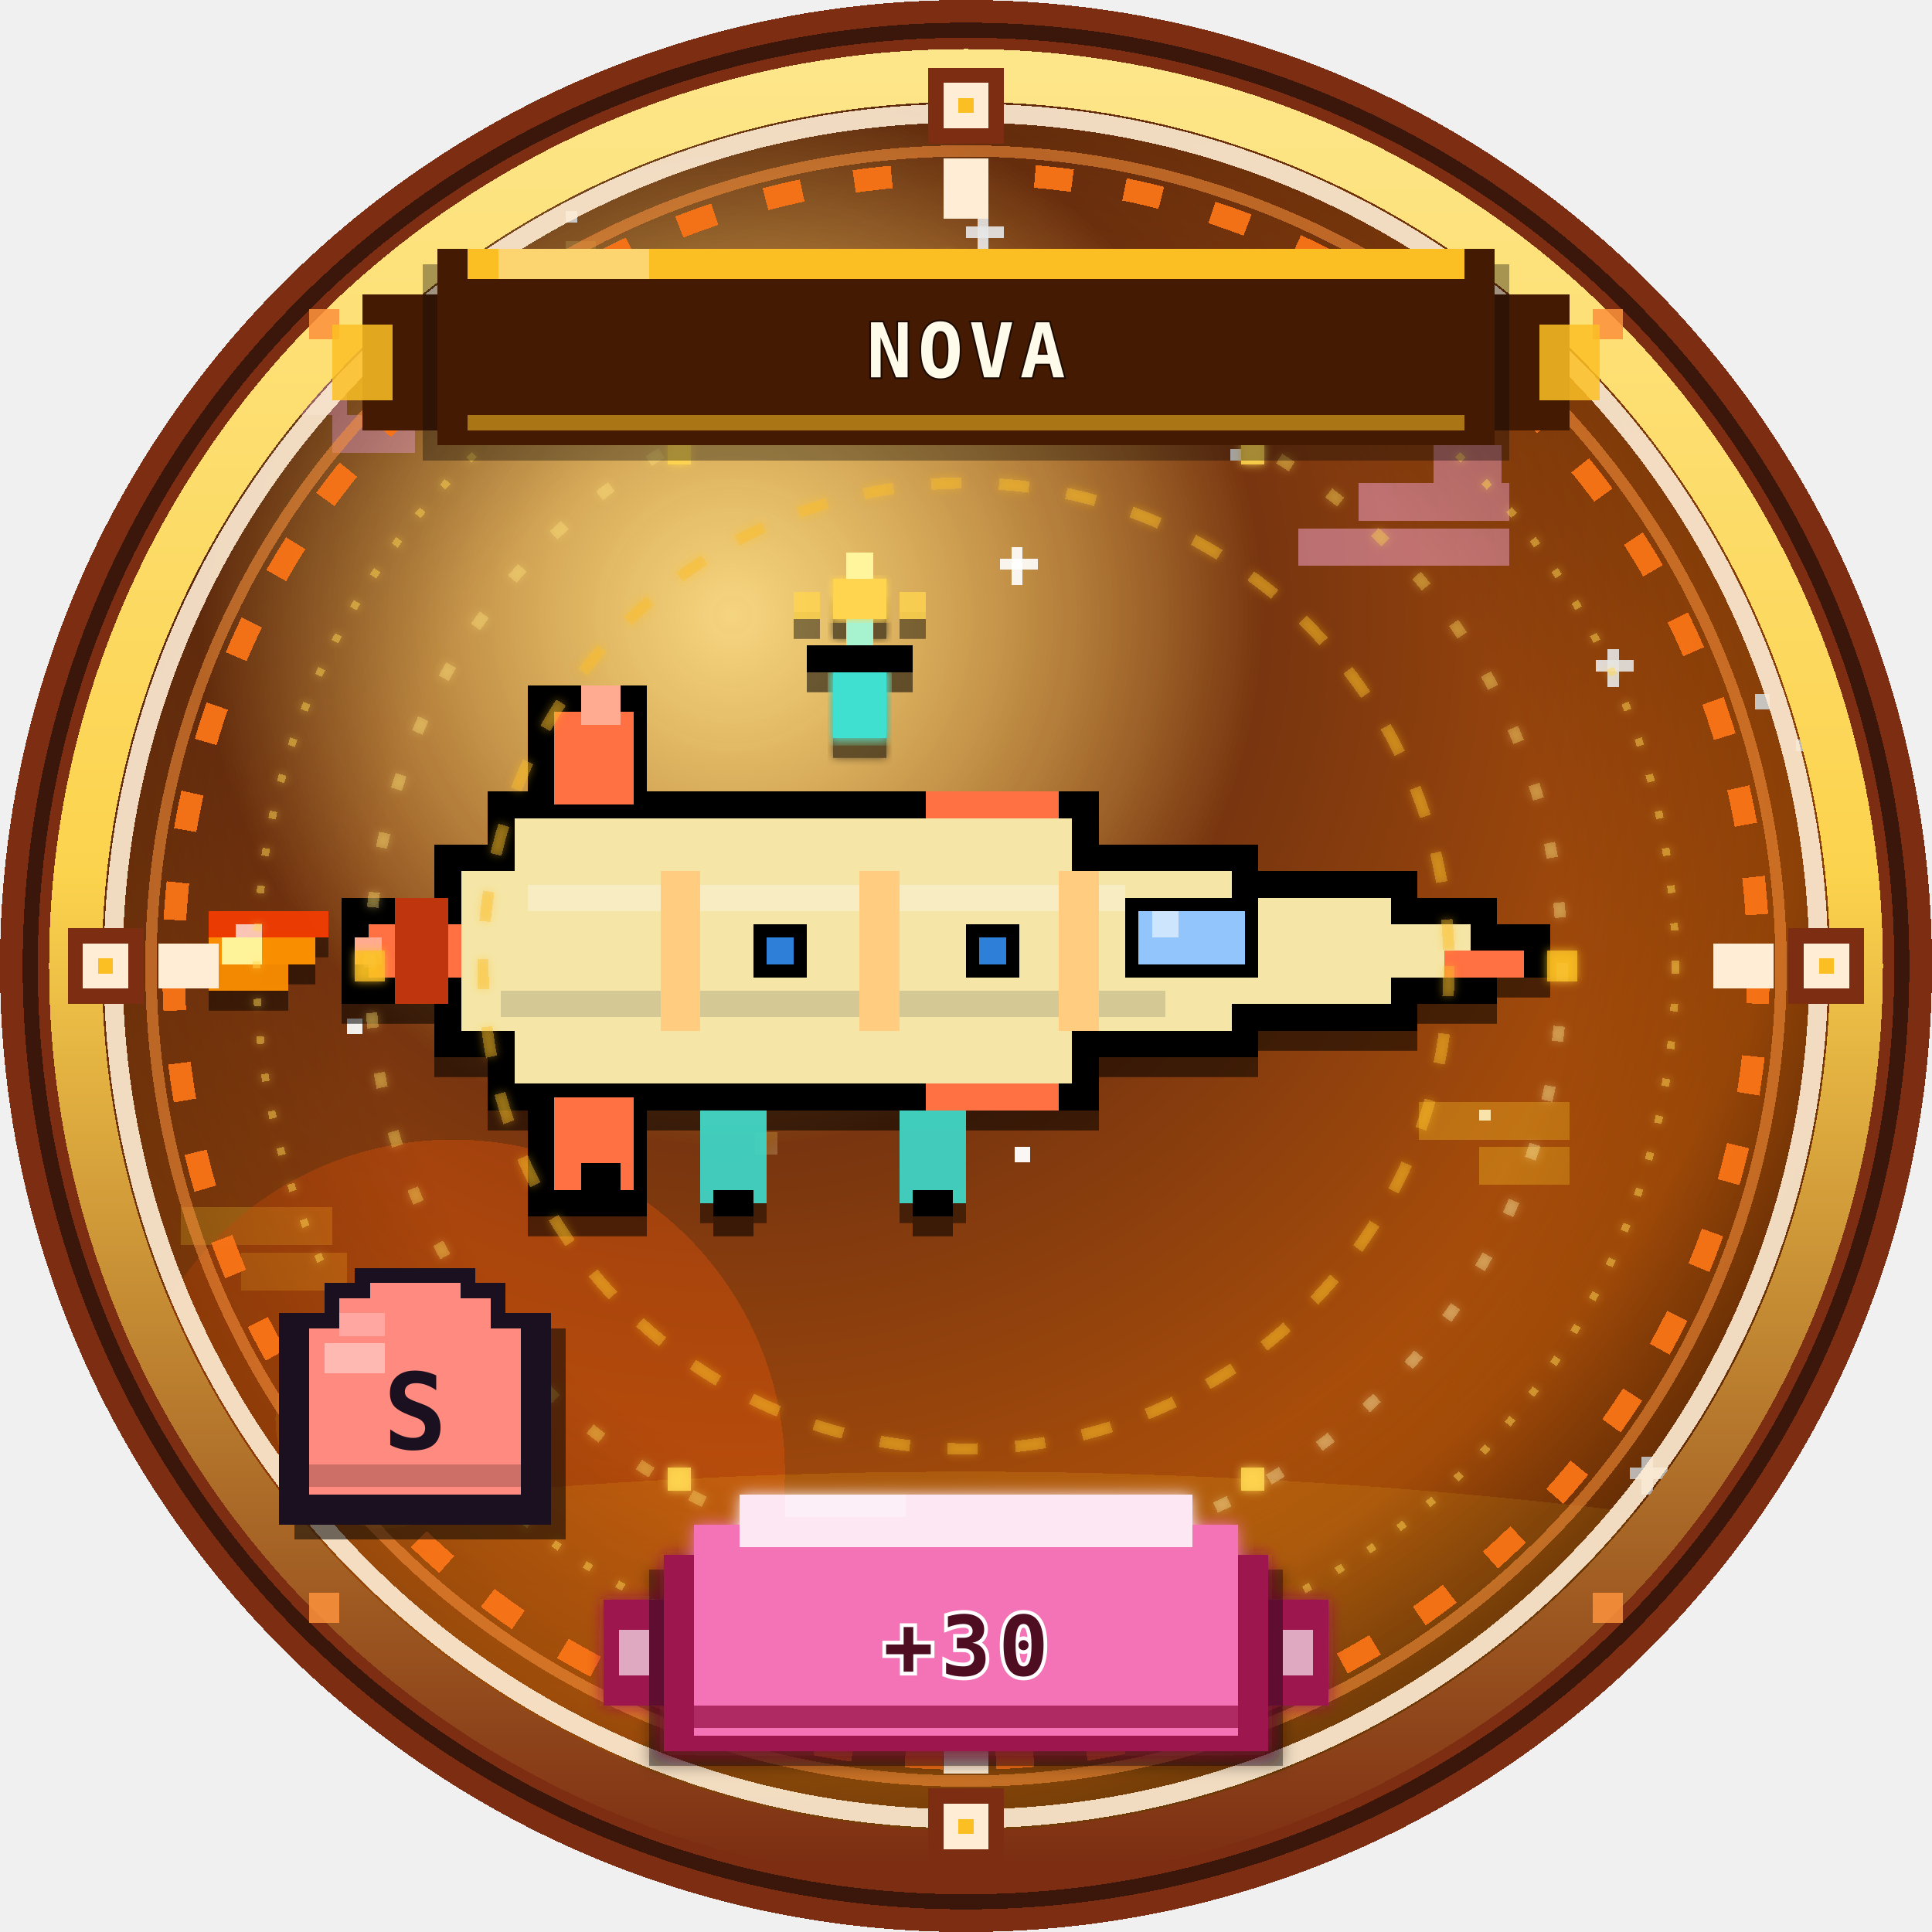
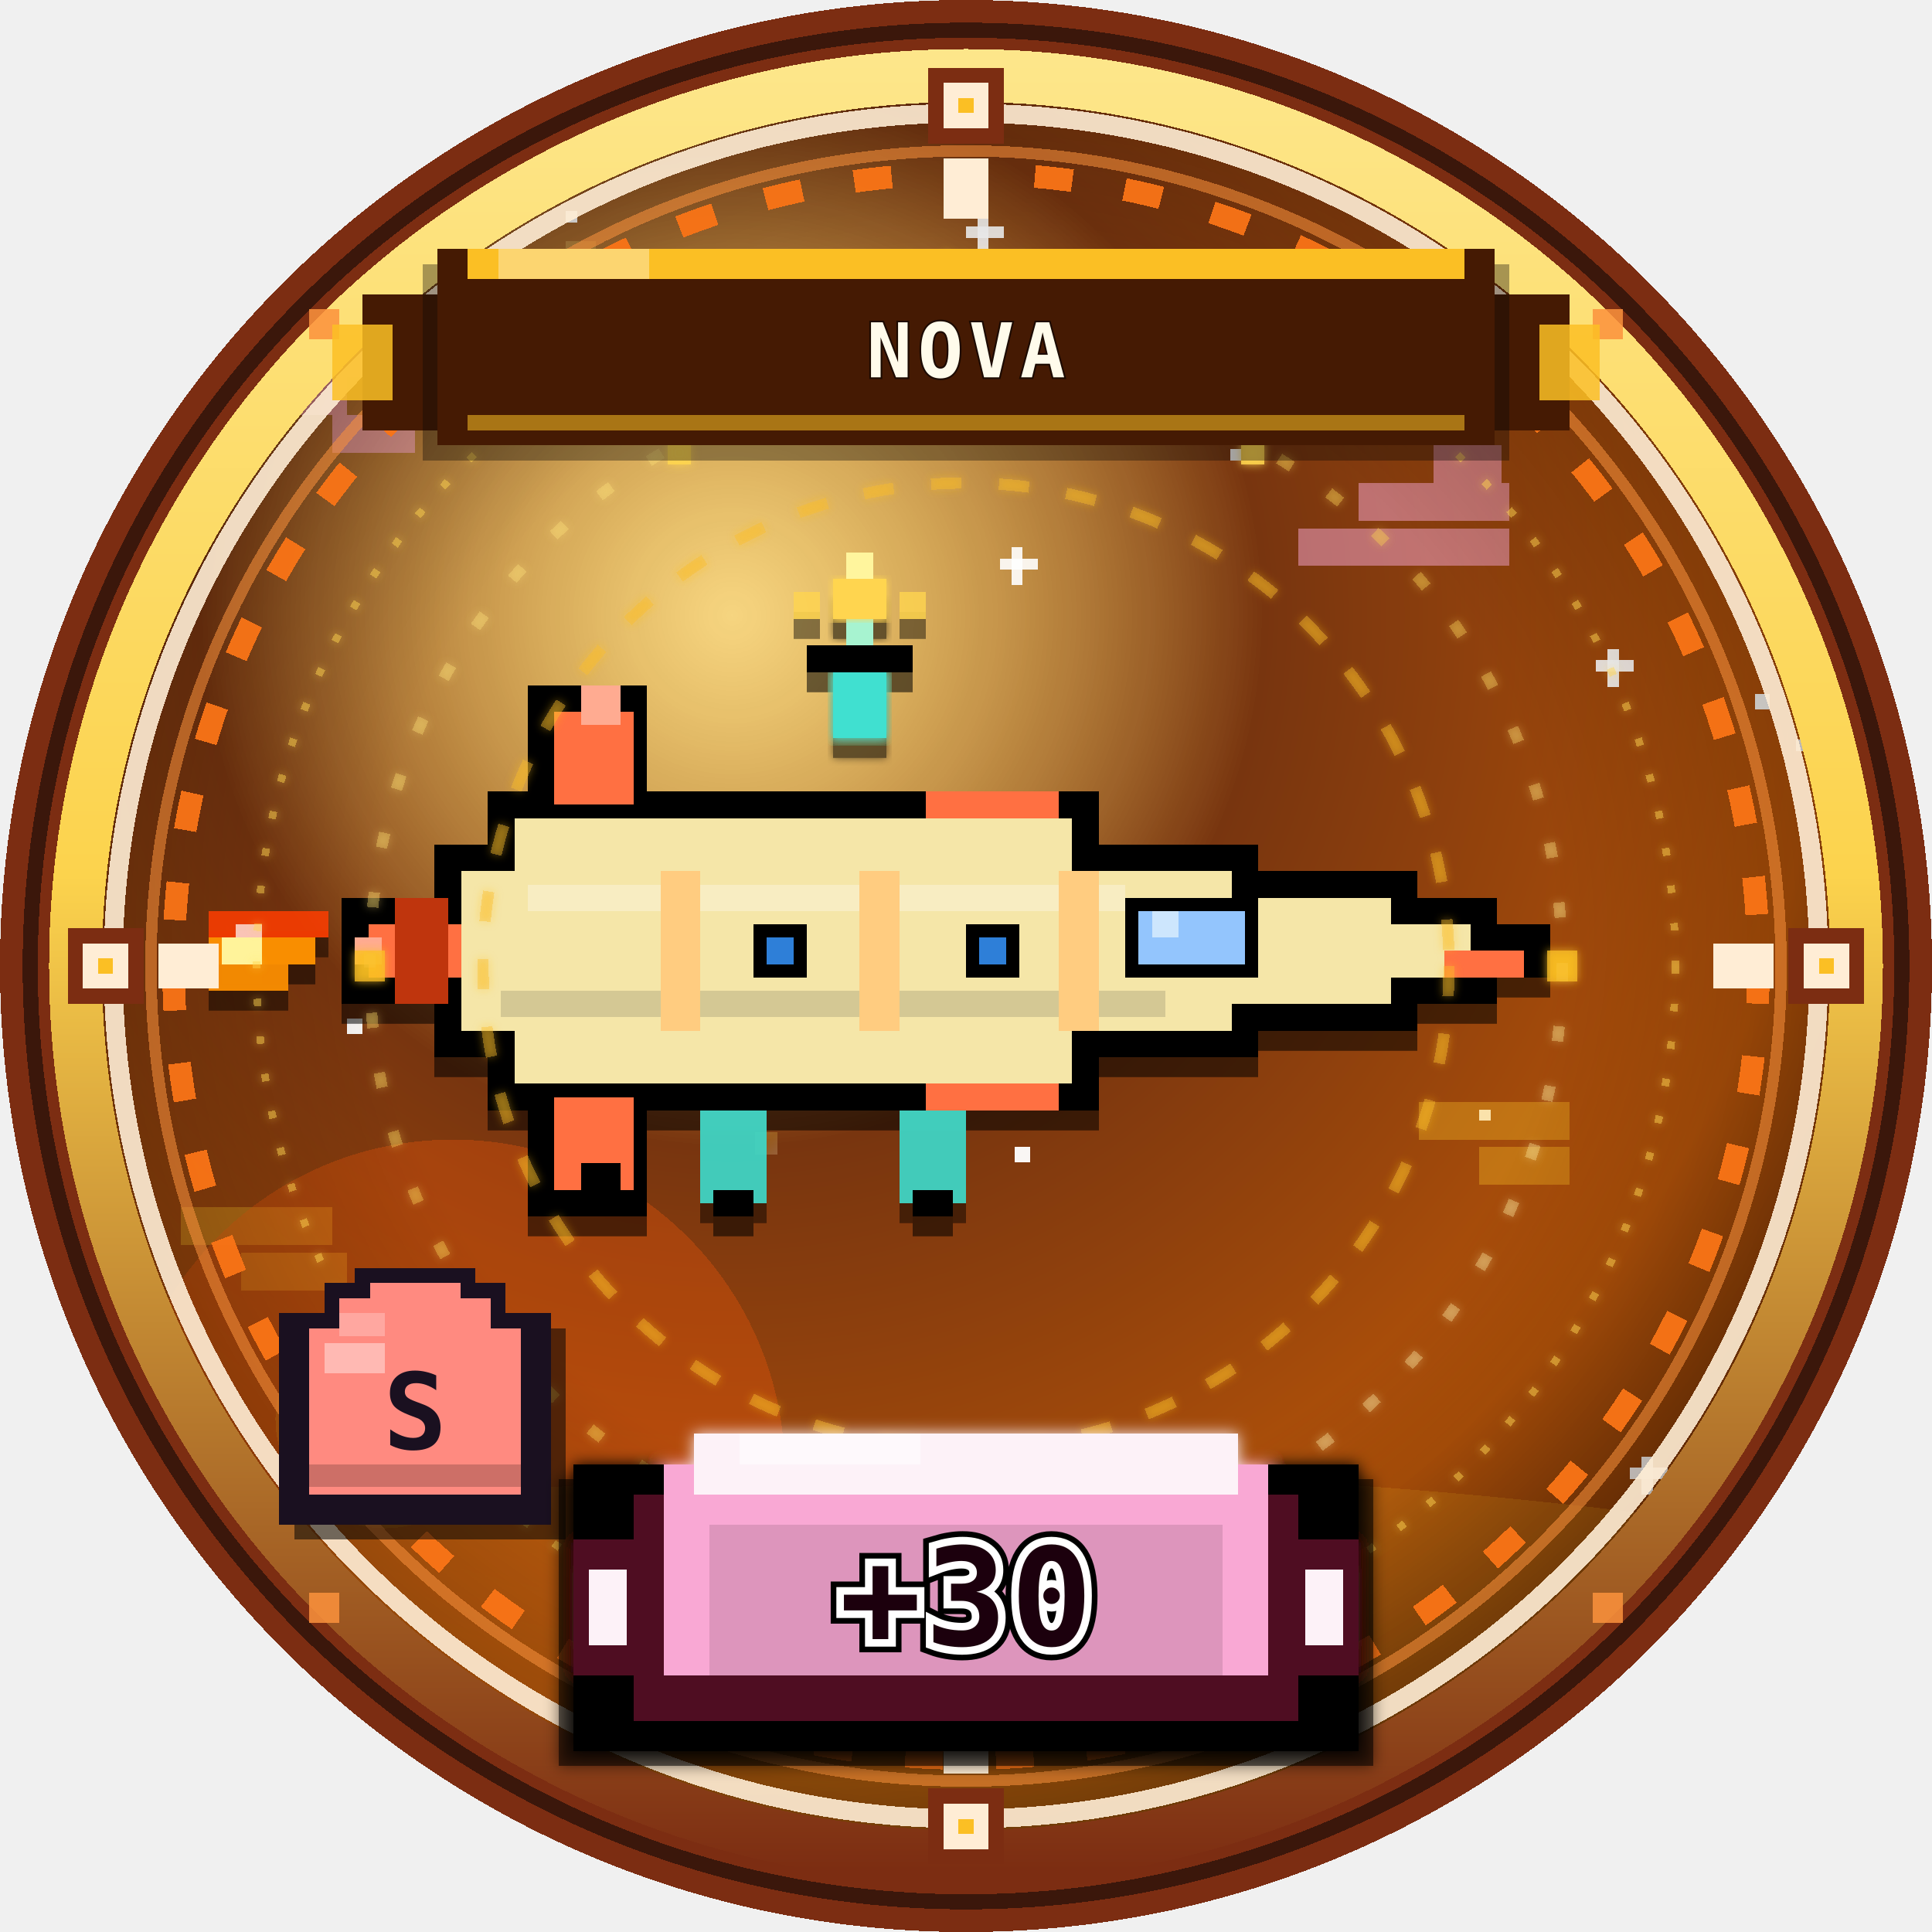
<svg xmlns="http://www.w3.org/2000/svg" viewBox="0 0 512 512" class="w-full h-full" shape-rendering="crispEdges">
  <defs>
    <radialGradient id="bg_badge_130" cx="38%" cy="32%" r="78%">
      <stop offset="0%" stop-color="#fbbf24" stop-opacity="0.55" />
      <stop offset="35%" stop-color="#78350f" />
      <stop offset="72%" stop-color="#b45309" />
      <stop offset="100%" stop-color="#451a03" />
    </radialGradient>
    <linearGradient id="hull_badge_130" x1="0%" y1="0%" x2="100%" y2="0%">
      <stop offset="0%" stop-color="#d4af37" />
      <stop offset="50%" stop-color="#fcf6ba" />
      <stop offset="100%" stop-color="#aa8822" />
    </linearGradient>
    <linearGradient id="frame_badge_130" x1="0%" y1="0%" x2="100%" y2="100%">
      <stop offset="0%" stop-color="#fde68a" />
      <stop offset="50%" stop-color="#fcd34d" />
      <stop offset="100%" stop-color="#fef3c7" />
    </linearGradient>
    <linearGradient id="rim_badge_130" x1="0%" y1="0%" x2="0%" y2="100%">
      <stop offset="0%" stop-color="#fde68a" />
      <stop offset="45%" stop-color="#fcd34d" />
      <stop offset="100%" stop-color="#7c2d12" />
    </linearGradient>
    <radialGradient id="vignette_badge_130" cx="50%" cy="48%" r="55%">
      <stop offset="55%" stop-color="#000000" stop-opacity="0" />
      <stop offset="100%" stop-color="#000000" stop-opacity="0.42" />
    </radialGradient>
    <filter id="shadow_badge_130" x="-50%" y="-50%" width="200%" height="200%">
      <feDropShadow dx="0" dy="6" stdDeviation="0" flood-color="#000" flood-opacity="0.55" />
    </filter>
    <filter id="glow_badge_130">
      <feGaussianBlur stdDeviation="1.2" result="blur" />
      <feComposite in="SourceGraphic" in2="blur" operator="over" />
    </filter>
    <filter id="text_glow_badge_130" x="-50%" y="-50%" width="200%" height="200%">
      <feGaussianBlur stdDeviation="2" result="blur" />
      <feMerge>
        <feMergeNode in="blur" />
        <feMergeNode in="SourceGraphic" />
      </feMerge>
    </filter>
    <clipPath id="clip_badge_130">
      <circle cx="256" cy="256" r="236" />
    </clipPath>
  </defs>
  <g clip-path="url(#clip_badge_130)">
    <rect width="512" height="512" fill="url(#bg_badge_130)" />
    <g fill="#ffffff" shape-rendering="crispEdges">
      <rect x="265" y="148" width="10" height="3" fill-opacity="0.9" />
      <rect x="268" y="145" width="3" height="10" fill-opacity="0.9" />
      <rect x="392" y="294" width="3" height="3" fill-opacity="0.95" />
      <rect x="181" y="429" width="10" height="3" fill-opacity="0.9" />
      <rect x="184" y="426" width="3" height="10" fill-opacity="0.9" />
      <rect x="269" y="304" width="4" height="4" fill-opacity="0.95" />
      <rect x="326" y="119" width="3" height="3" fill-opacity="0.95" />
      <rect x="465" y="184" width="4" height="4" fill-opacity="0.95" />
      <rect x="423" y="175" width="10" height="3" fill-opacity="0.9" />
      <rect x="426" y="172" width="3" height="10" fill-opacity="0.9" />
      <rect x="476" y="196" width="10" height="3" fill-opacity="0.9" />
      <rect x="479" y="193" width="3" height="10" fill-opacity="0.9" />
      <rect x="277" y="255" width="4" height="4" fill-opacity="0.95" />
      <rect x="449" y="408" width="4" height="4" fill-opacity="0.95" />
      <rect x="79" y="97" width="3" height="3" fill-opacity="0.95" />
      <rect x="228" y="77" width="4" height="4" fill-opacity="0.95" />
      <rect x="215" y="70" width="10" height="3" fill-opacity="0.9" />
      <rect x="218" y="67" width="3" height="10" fill-opacity="0.9" />
      <rect x="266" y="109" width="3" height="3" fill-opacity="0.95" />
      <rect x="284" y="404" width="3" height="3" fill-opacity="0.95" />
      <rect x="153" y="288" width="4" height="4" fill-opacity="0.85" />
      <rect x="149" y="292" width="12" height="4" fill-opacity="0.85" />
      <rect x="153" y="296" width="4" height="4" fill-opacity="0.85" />
      <rect x="125" y="91" width="4" height="4" fill-opacity="0.95" />
      <rect x="232" y="281" width="4" height="4" fill-opacity="0.95" />
      <rect x="92" y="270" width="4" height="4" fill-opacity="0.95" />
      <rect x="256" y="60" width="10" height="3" fill-opacity="0.9" />
      <rect x="259" y="57" width="3" height="10" fill-opacity="0.9" />
      <rect x="173" y="221" width="4" height="4" fill-opacity="0.95" />
      <rect x="150" y="56" width="3" height="3" fill-opacity="0.95" />
      <rect x="243" y="107" width="3" height="3" fill-opacity="0.95" />
      <rect x="108" y="380" width="3" height="3" fill-opacity="0.95" />
      <rect x="291" y="104" width="3" height="3" fill-opacity="0.95" />
      <rect x="432" y="389" width="10" height="3" fill-opacity="0.9" />
      <rect x="435" y="386" width="3" height="10" fill-opacity="0.9" />
      <rect x="57" y="122" width="10" height="3" fill-opacity="0.9" />
      <rect x="60" y="119" width="3" height="10" fill-opacity="0.9" />
    </g>
    <g opacity="0.5" shape-rendering="crispEdges">
      <g fill="#f9a8d4">
        <rect x="56" y="100" width="36" height="10" />
        <rect x="72" y="90" width="44" height="10" />
        <rect x="88" y="110" width="22" height="10" />
        <rect x="360" y="128" width="40" height="10" />
        <rect x="344" y="140" width="56" height="10" />
        <rect x="380" y="118" width="18" height="10" />
      </g>
      <g fill="#fbbf24" opacity="0.7">
        <rect x="48" y="320" width="40" height="10" />
        <rect x="64" y="332" width="28" height="10" />
        <rect x="376" y="292" width="40" height="10" />
        <rect x="392" y="304" width="24" height="10" />
      </g>
      <g fill="url(#frame_badge_130)" opacity="0.45">
        <rect x="150" y="64" width="8" height="8" />
        <rect x="348" y="84" width="8" height="8" />
        <rect x="120" y="250" width="8" height="8" />
        <rect x="300" y="230" width="8" height="8" />
        <rect x="200" y="300" width="6" height="6" />
      </g>
    </g>
    <circle cx="120" cy="390" r="88" fill="#ea580c" fill-opacity="0.35" />
    <circle cx="102" cy="376" r="29" fill="#fbbf24" fill-opacity="0.18" />
    <path d="M-40 420 Q256 360 552 420 V520 H-40 Z" fill="#fbbf24" fill-opacity="0.16" />
    <rect width="512" height="512" fill="url(#vignette_badge_130)" />
  </g>
  <g transform="translate(256, 252) scale(0.88)" filter="url(#shadow_badge_130)">
    <g transform="translate(8, 0)" shape-rendering="crispEdges">
      <rect x="-168" y="-32" width="248" height="64" fill="#050505" />
      <rect x="-152" y="-48" width="184" height="16" fill="#050505" />
      <rect x="-152" y="32" width="184" height="16" fill="#050505" />
      <rect x="80" y="-24" width="48" height="48" fill="#050505" />
      <rect x="120" y="-16" width="32" height="32" fill="#050505" />
      <rect x="144" y="-8" width="24" height="16" fill="#050505" />
      <rect x="-196" y="-16" width="32" height="32" fill="#050505" />
      <rect x="-140" y="-80" width="36" height="36" fill="#050505" />
      <rect x="-140" y="44" width="36" height="36" fill="#050505" />
      <rect x="-160" y="-24" width="232" height="48" fill="#f5e6a8" />
      <rect x="-144" y="-40" width="168" height="16" fill="#f5e6a8" />
      <rect x="-144" y="24" width="168" height="16" fill="#f5e6a8" />
      <rect x="72" y="-16" width="48" height="32" fill="#f5e6a8" />
      <rect x="112" y="-8" width="32" height="16" fill="#f5e6a8" />
      <rect x="136" y="0" width="24" height="8" fill="#ff7043" />
      <rect x="-140" y="-20" width="180" height="8" fill="#ffffff" opacity="0.3" />
      <rect x="-148" y="12" width="200" height="8" fill="#1a1a22" opacity="0.15" />
      <rect x="-100" y="-24" width="12" height="48" fill="#ffcc80" />
      <rect x="-40" y="-24" width="12" height="48" fill="#ffcc80" />
      <rect x="20" y="-24" width="12" height="48" fill="#ffcc80" />
      <rect x="-132" y="-72" width="24" height="28" fill="#ff7043" />
      <rect x="-124" y="-80" width="12" height="12" fill="#ffab91" />
      <rect x="-132" y="44" width="24" height="28" fill="#ff7043" />
      <rect x="-124" y="64" width="12" height="12" fill="#050505" />
      <rect x="-20" y="-48" width="40" height="8" fill="#ff7043" />
      <rect x="-20" y="40" width="40" height="8" fill="#ff7043" />
      <rect x="-188" y="-8" width="28" height="16" fill="#ff7043" />
      <rect x="-180" y="-16" width="16" height="32" fill="#bf360c" />
      <rect x="-192" y="-4" width="8" height="8" fill="#ffab91" />
      <rect x="40" y="-16" width="40" height="24" fill="#050505" />
      <rect x="44" y="-12" width="32" height="16" fill="#93c5fd" />
      <rect x="48" y="-12" width="8" height="8" fill="#e0f2fe" opacity="0.75" />
      <rect x="-72" y="-8" width="16" height="16" fill="#050505" />
      <rect x="-68" y="-4" width="8" height="8" fill="#2f7fd8" />
      <rect x="-8" y="-8" width="16" height="16" fill="#050505" />
      <rect x="-4" y="-4" width="8" height="8" fill="#2f7fd8" />
      <rect x="-236" y="-12" width="36" height="8" fill="#ff3d00" opacity="0.85" />
      <rect x="-236" y="-4" width="32" height="8" fill="#ff9100" opacity="0.95" />
      <rect x="-236" y="4" width="24" height="8" fill="#ff9100" opacity="0.9" />
      <rect x="-232" y="-4" width="12" height="8" fill="#fff59d" opacity="0.98" />
      <rect x="-228" y="-8" width="8" height="4" fill="#ffffff" opacity="0.7" />
      <rect x="-48" y="-84" width="16" height="20" fill="#40e0d0" filter="url(#glow_badge_130)" />
      <rect x="-56" y="-92" width="32" height="8" fill="#050505" />
      <rect x="-44" y="-100" width="8" height="8" fill="#a7f3d0" />
      <rect x="-88" y="48" width="20" height="28" fill="#40e0d0" opacity="0.85" />
      <rect x="-28" y="48" width="20" height="28" fill="#40e0d0" opacity="0.85" />
      <rect x="-84" y="72" width="12" height="8" fill="#050505" />
      <rect x="-24" y="72" width="12" height="8" fill="#050505" />
      <rect x="-48" y="-112" width="16" height="12" fill="#ffd54f" filter="url(#glow_badge_130)" />
      <rect x="-44" y="-120" width="8" height="8" fill="#fff59d" />
      <rect x="-60" y="-108" width="8" height="8" fill="#ffd54f" opacity="0.8" />
      <rect x="-28" y="-108" width="8" height="8" fill="#ffd54f" opacity="0.8" />
    </g>
  </g>
  <g filter="url(#glow_badge_130)" id="upgrade_badge_130">
    <circle cx="256" cy="256" r="128" fill="none" stroke="#fbbf24" stroke-width="3" opacity="0.4" stroke-dasharray="8 10" />
    <circle cx="256" cy="256" r="158" fill="none" stroke="url(#frame_badge_130)" stroke-width="3" opacity="0.35" stroke-dasharray="4 12" />
    <rect x="252" y="94" width="8" height="8" fill="#fbbf24" opacity="0.75" />
    <rect x="410" y="252" width="8" height="8" fill="#fbbf24" opacity="0.75" />
    <rect x="252" y="410" width="8" height="8" fill="#fbbf24" opacity="0.75" />
    <rect x="94" y="252" width="8" height="8" fill="#fbbf24" opacity="0.75" />
    <circle cx="256" cy="256" r="188" fill="none" stroke="#ffd54f" stroke-width="2" opacity="0.45" stroke-dasharray="2 8" />
    <rect x="177" y="117" width="6" height="6" fill="#ffd54f" opacity="0.85" />
    <rect x="329" y="117" width="6" height="6" fill="#ffd54f" opacity="0.85" />
    <rect x="177" y="389" width="6" height="6" fill="#ffd54f" opacity="0.85" />
    <rect x="329" y="389" width="6" height="6" fill="#ffd54f" opacity="0.85" />
  </g>
  <g shape-rendering="crispEdges" id="frame_badge_130_chrome">
    <circle cx="256" cy="256" r="248" fill="none" stroke="#7c2d12" stroke-width="16" />
    <circle cx="256" cy="256" r="248" fill="none" stroke="#050505" stroke-width="4" opacity="0.55" />
    <circle cx="256" cy="256" r="236" fill="none" stroke="url(#rim_badge_130)" stroke-width="14" />
    <circle cx="256" cy="256" r="226" fill="none" stroke="#ffedd5" stroke-width="5" opacity="0.9" />
    <circle cx="256" cy="256" r="216" fill="none" stroke="#fb923c" stroke-width="3" opacity="0.55" />
    <circle cx="256" cy="256" r="210" fill="none" stroke="#f97316" stroke-width="6" stroke-dasharray="10 14" opacity="0.95" />
    <rect x="250" y="42" width="12" height="16" fill="#ffedd5" />
    <rect x="250" y="454" width="12" height="16" fill="#ffedd5" />
    <rect x="42" y="250" width="16" height="12" fill="#ffedd5" />
    <rect x="454" y="250" width="16" height="12" fill="#ffedd5" />
    <rect x="246" y="18" width="20" height="20" fill="#7c2d12" />
    <rect x="250" y="22" width="12" height="12" fill="#ffedd5" />
    <rect x="254" y="26" width="4" height="4" fill="#fbbf24" />
    <rect x="474" y="246" width="20" height="20" fill="#7c2d12" />
    <rect x="478" y="250" width="12" height="12" fill="#ffedd5" />
    <rect x="482" y="254" width="4" height="4" fill="#fbbf24" />
    <rect x="246" y="474" width="20" height="20" fill="#7c2d12" />
    <rect x="250" y="478" width="12" height="12" fill="#ffedd5" />
    <rect x="254" y="482" width="4" height="4" fill="#fbbf24" />
    <rect x="18" y="246" width="20" height="20" fill="#7c2d12" />
    <rect x="22" y="250" width="12" height="12" fill="#ffedd5" />
    <rect x="26" y="254" width="4" height="4" fill="#fbbf24" />
    <rect x="82" y="82" width="8" height="8" fill="#fb923c" opacity="0.85" />
    <rect x="422" y="82" width="8" height="8" fill="#fb923c" opacity="0.85" />
    <rect x="82" y="422" width="8" height="8" fill="#fb923c" opacity="0.85" />
    <rect x="422" y="422" width="8" height="8" fill="#fb923c" opacity="0.85" />
  </g>
  <g shape-rendering="crispEdges" id="name_badge_130">
    <rect x="96" y="78" width="20" height="36" fill="#451a03" />
    <rect x="396" y="78" width="20" height="36" fill="#451a03" />
    <rect x="88" y="86" width="16" height="20" fill="#fbbf24" opacity="0.85" />
    <rect x="408" y="86" width="16" height="20" fill="#fbbf24" opacity="0.85" />
    <rect x="112" y="70" width="288" height="52" fill="#050505" opacity="0.35" />
    <rect x="116" y="66" width="280" height="52" fill="#451a03" />
    <rect x="124" y="74" width="264" height="36" fill="#451a03" />
    <rect x="124" y="66" width="264" height="8" fill="#fbbf24" />
    <rect x="132" y="66" width="40" height="8" fill="#ffffff" opacity="0.35" />
    <rect x="124" y="110" width="264" height="4" fill="#fbbf24" opacity="0.55" />
    <text x="256" y="100" font-family="Galmuri11, monospace" font-size="20" font-weight="bold" fill="#fffbeb" stroke="#1c0a00" stroke-width="0.9" paint-order="stroke" text-anchor="middle" letter-spacing="1.5">NOVA</text>
  </g>
  <g shape-rendering="crispEdges" id="grade_badge_130">
    <rect x="78" y="352" width="72" height="56" fill="#050505" opacity="0.55" />
    <rect x="74" y="348" width="72" height="56" fill="#1a1020" />
    <rect x="86" y="340" width="48" height="12" fill="#1a1020" />
    <rect x="94" y="336" width="32" height="8" fill="#1a1020" />
    <rect x="82" y="352" width="56" height="44" fill="#ff8a80" />
    <rect x="90" y="344" width="40" height="12" fill="#ff8a80" />
    <rect x="98" y="340" width="24" height="8" fill="#ff8a80" />
    <rect x="86" y="356" width="16" height="8" fill="#ffffff" opacity="0.4" />
    <rect x="90" y="348" width="12" height="6" fill="#ffffff" opacity="0.25" />
    <rect x="82" y="388" width="56" height="6" fill="#050505" opacity="0.2" />
    <text x="110" y="384" font-family="Galmuri11, monospace" font-size="28" font-weight="bold" fill="#1a1020" text-anchor="middle">S</text>
  </g>
  <g shape-rendering="crispEdges" id="enhance_badge_130" filter="url(#text_glow_badge_130)">
-     <rect x="160" y="424" width="16" height="28" fill="#9d174d" />
-     <rect x="336" y="424" width="16" height="28" fill="#9d174d" />
-     <rect x="164" y="432" width="8" height="12" fill="#fce7f3" opacity="0.7" />
-     <rect x="340" y="432" width="8" height="12" fill="#fce7f3" opacity="0.7" />
-     <rect x="172" y="416" width="168" height="52" fill="#050505" opacity="0.4" />
-     <rect x="176" y="412" width="160" height="52" fill="#9d174d" />
-     <rect x="184" y="404" width="144" height="56" fill="#f472b6" />
-     <rect x="196" y="396" width="120" height="14" fill="#fce7f3" />
-     <rect x="208" y="396" width="32" height="6" fill="#ffffff" opacity="0.35" />
-     <rect x="184" y="452" width="144" height="6" fill="#9d174d" opacity="0.8" />
-     <text x="256" y="444" font-family="Galmuri11, monospace" font-size="22" font-weight="bold" fill="#500724" stroke="#ffffff" stroke-width="2" paint-order="stroke" text-anchor="middle" letter-spacing="2">+30</text>
+     <rect x="148" y="392" width="216" height="76" fill="#050505" opacity="0.55" />
+     <rect x="152" y="388" width="208" height="76" fill="#050505" />
+     <rect x="152" y="408" width="18" height="36" fill="#500724" />
+     <rect x="342" y="408" width="18" height="36" fill="#500724" />
+     <rect x="156" y="416" width="10" height="20" fill="#fdf2f8" />
+     <rect x="346" y="416" width="10" height="20" fill="#fdf2f8" />
+     <rect x="168" y="396" width="176" height="60" fill="#500724" />
+     <rect x="176" y="388" width="160" height="64" fill="#f9a8d4" />
+     <rect x="184" y="380" width="144" height="16" fill="#fdf2f8" />
+     <rect x="196" y="380" width="48" height="8" fill="#ffffff" opacity="0.55" />
+     <rect x="188" y="404" width="136" height="40" fill="#050505" opacity="0.12" />
+     <rect x="176" y="444" width="160" height="8" fill="#500724" />
+     <text x="256" y="436" font-family="Galmuri11, monospace" font-size="36" font-weight="bold" fill="none" stroke="#050505" stroke-width="7" paint-order="stroke" text-anchor="middle" letter-spacing="1">+30</text>
+     <text x="256" y="436" font-family="Galmuri11, monospace" font-size="36" font-weight="bold" fill="#1f0510" stroke="#ffffff" stroke-width="4" paint-order="stroke" text-anchor="middle" letter-spacing="1">+30</text>
  </g>
</svg>
